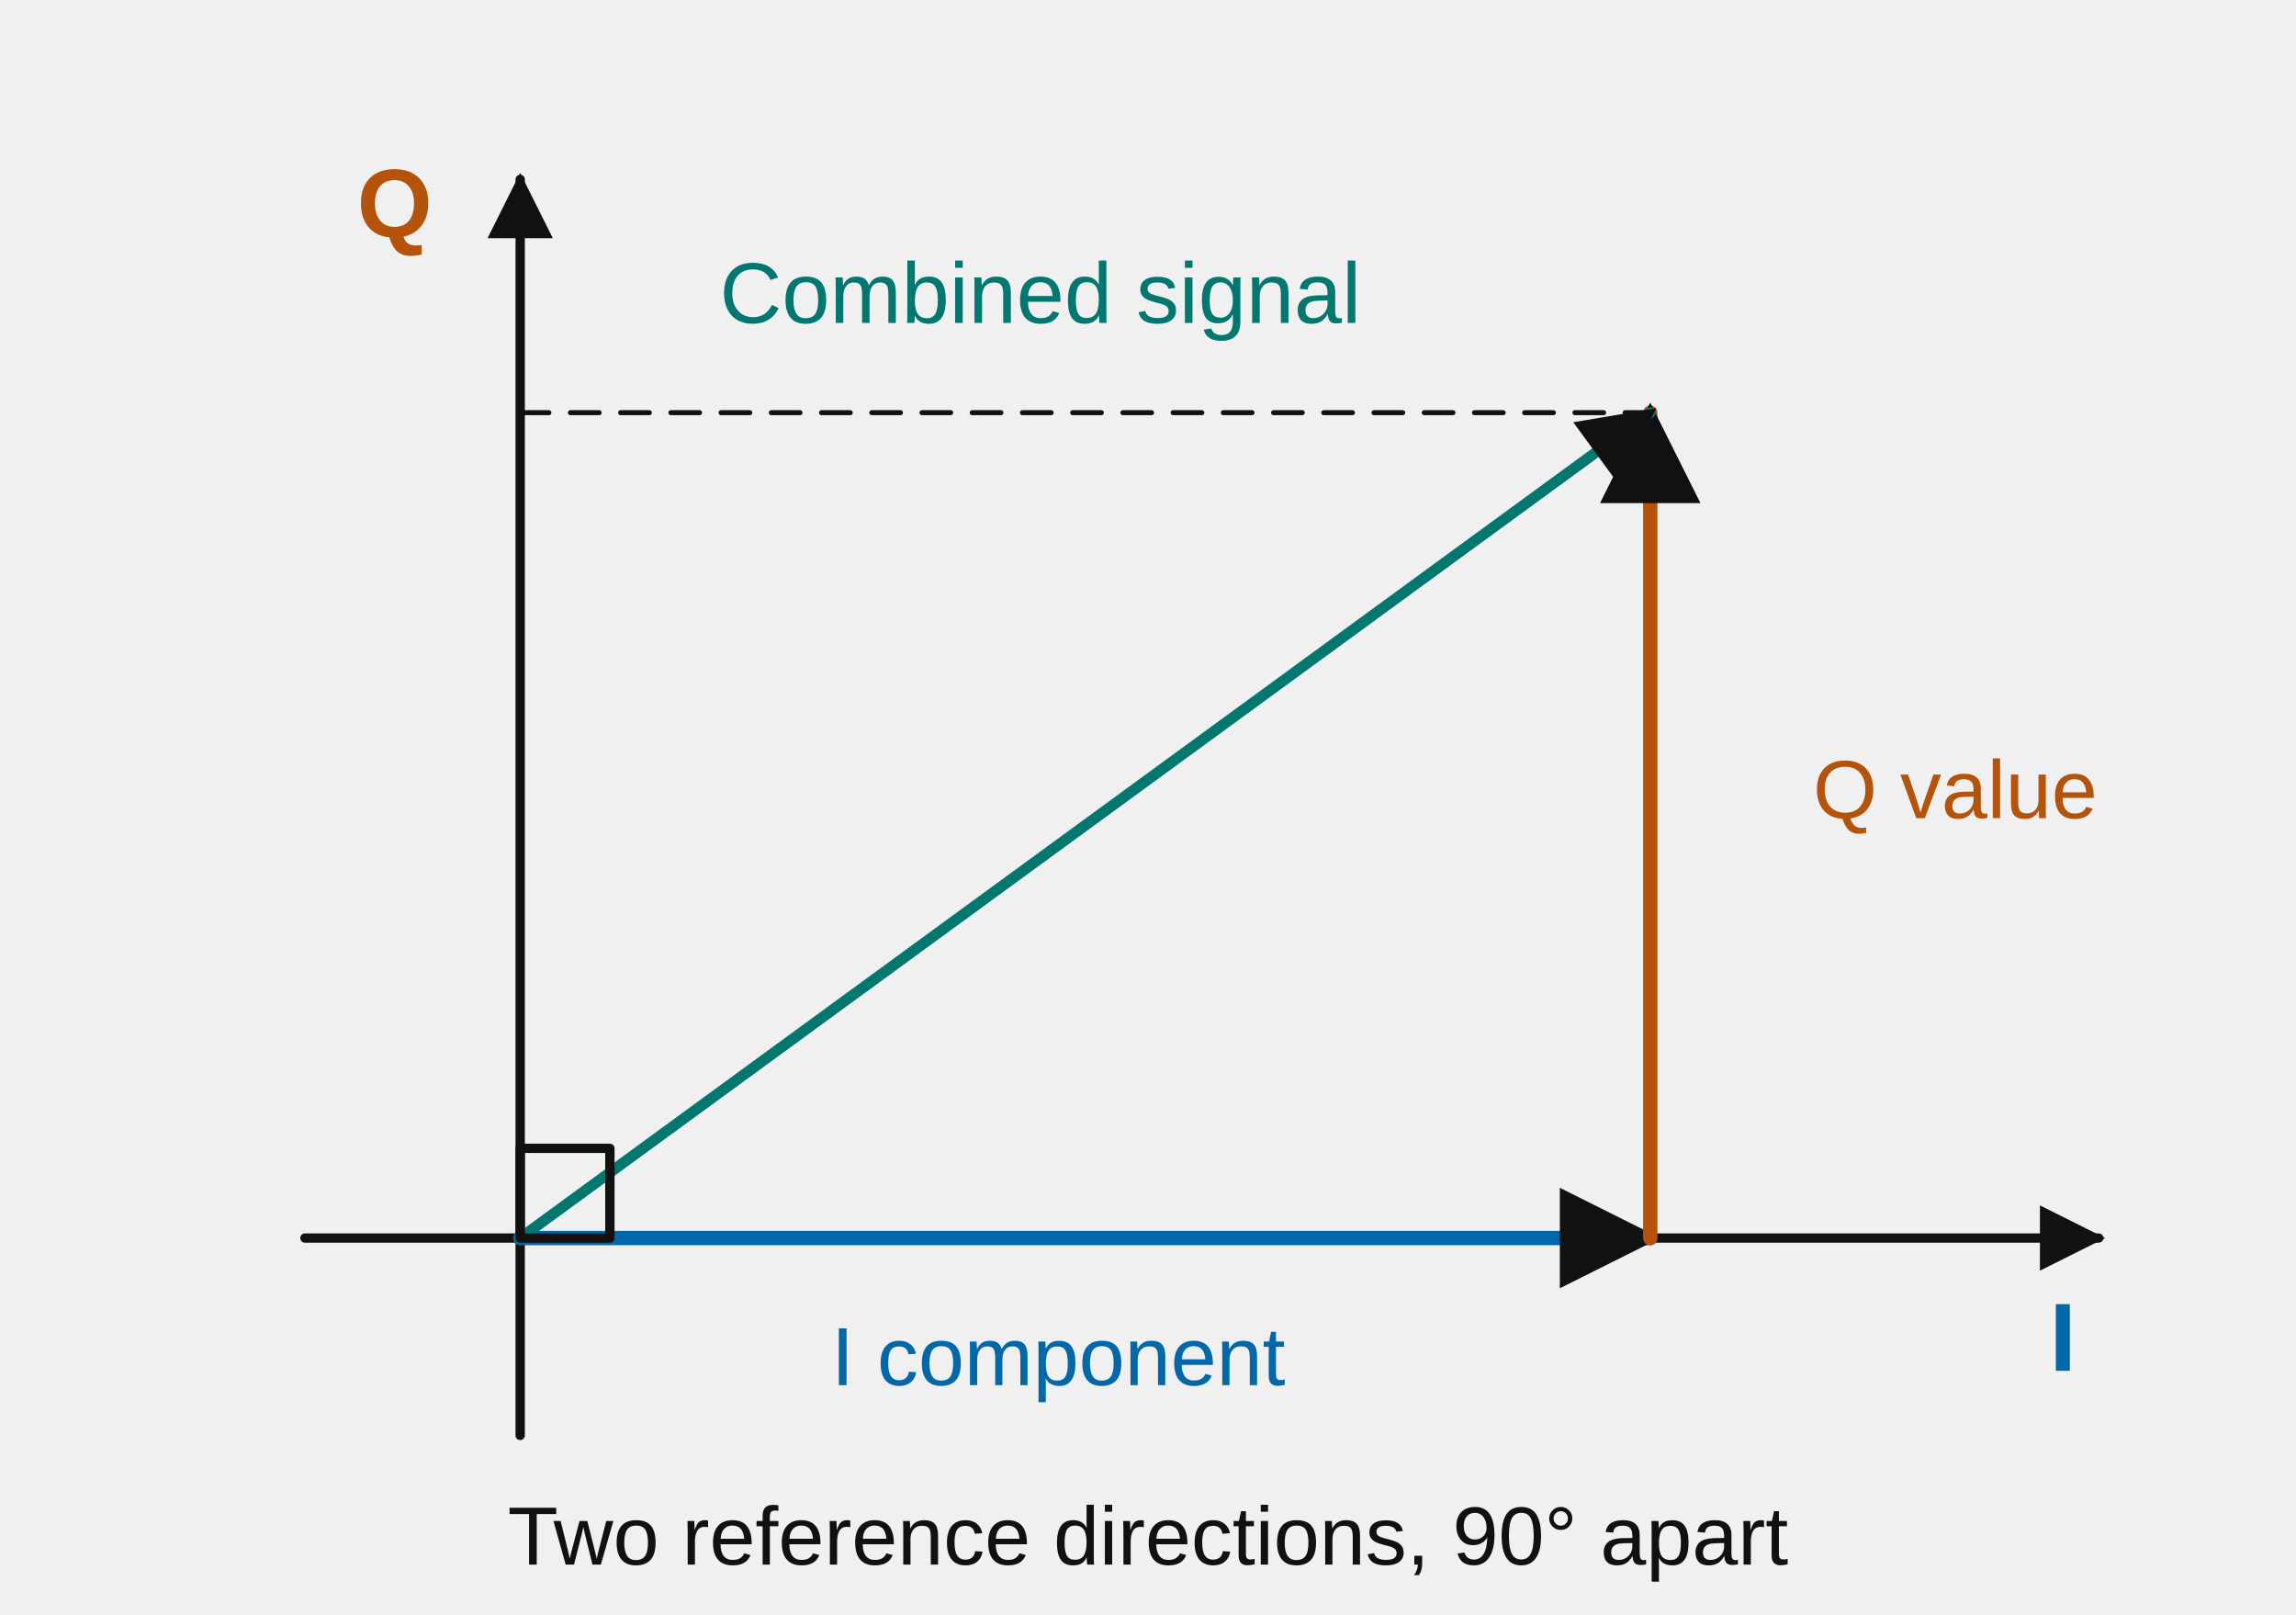
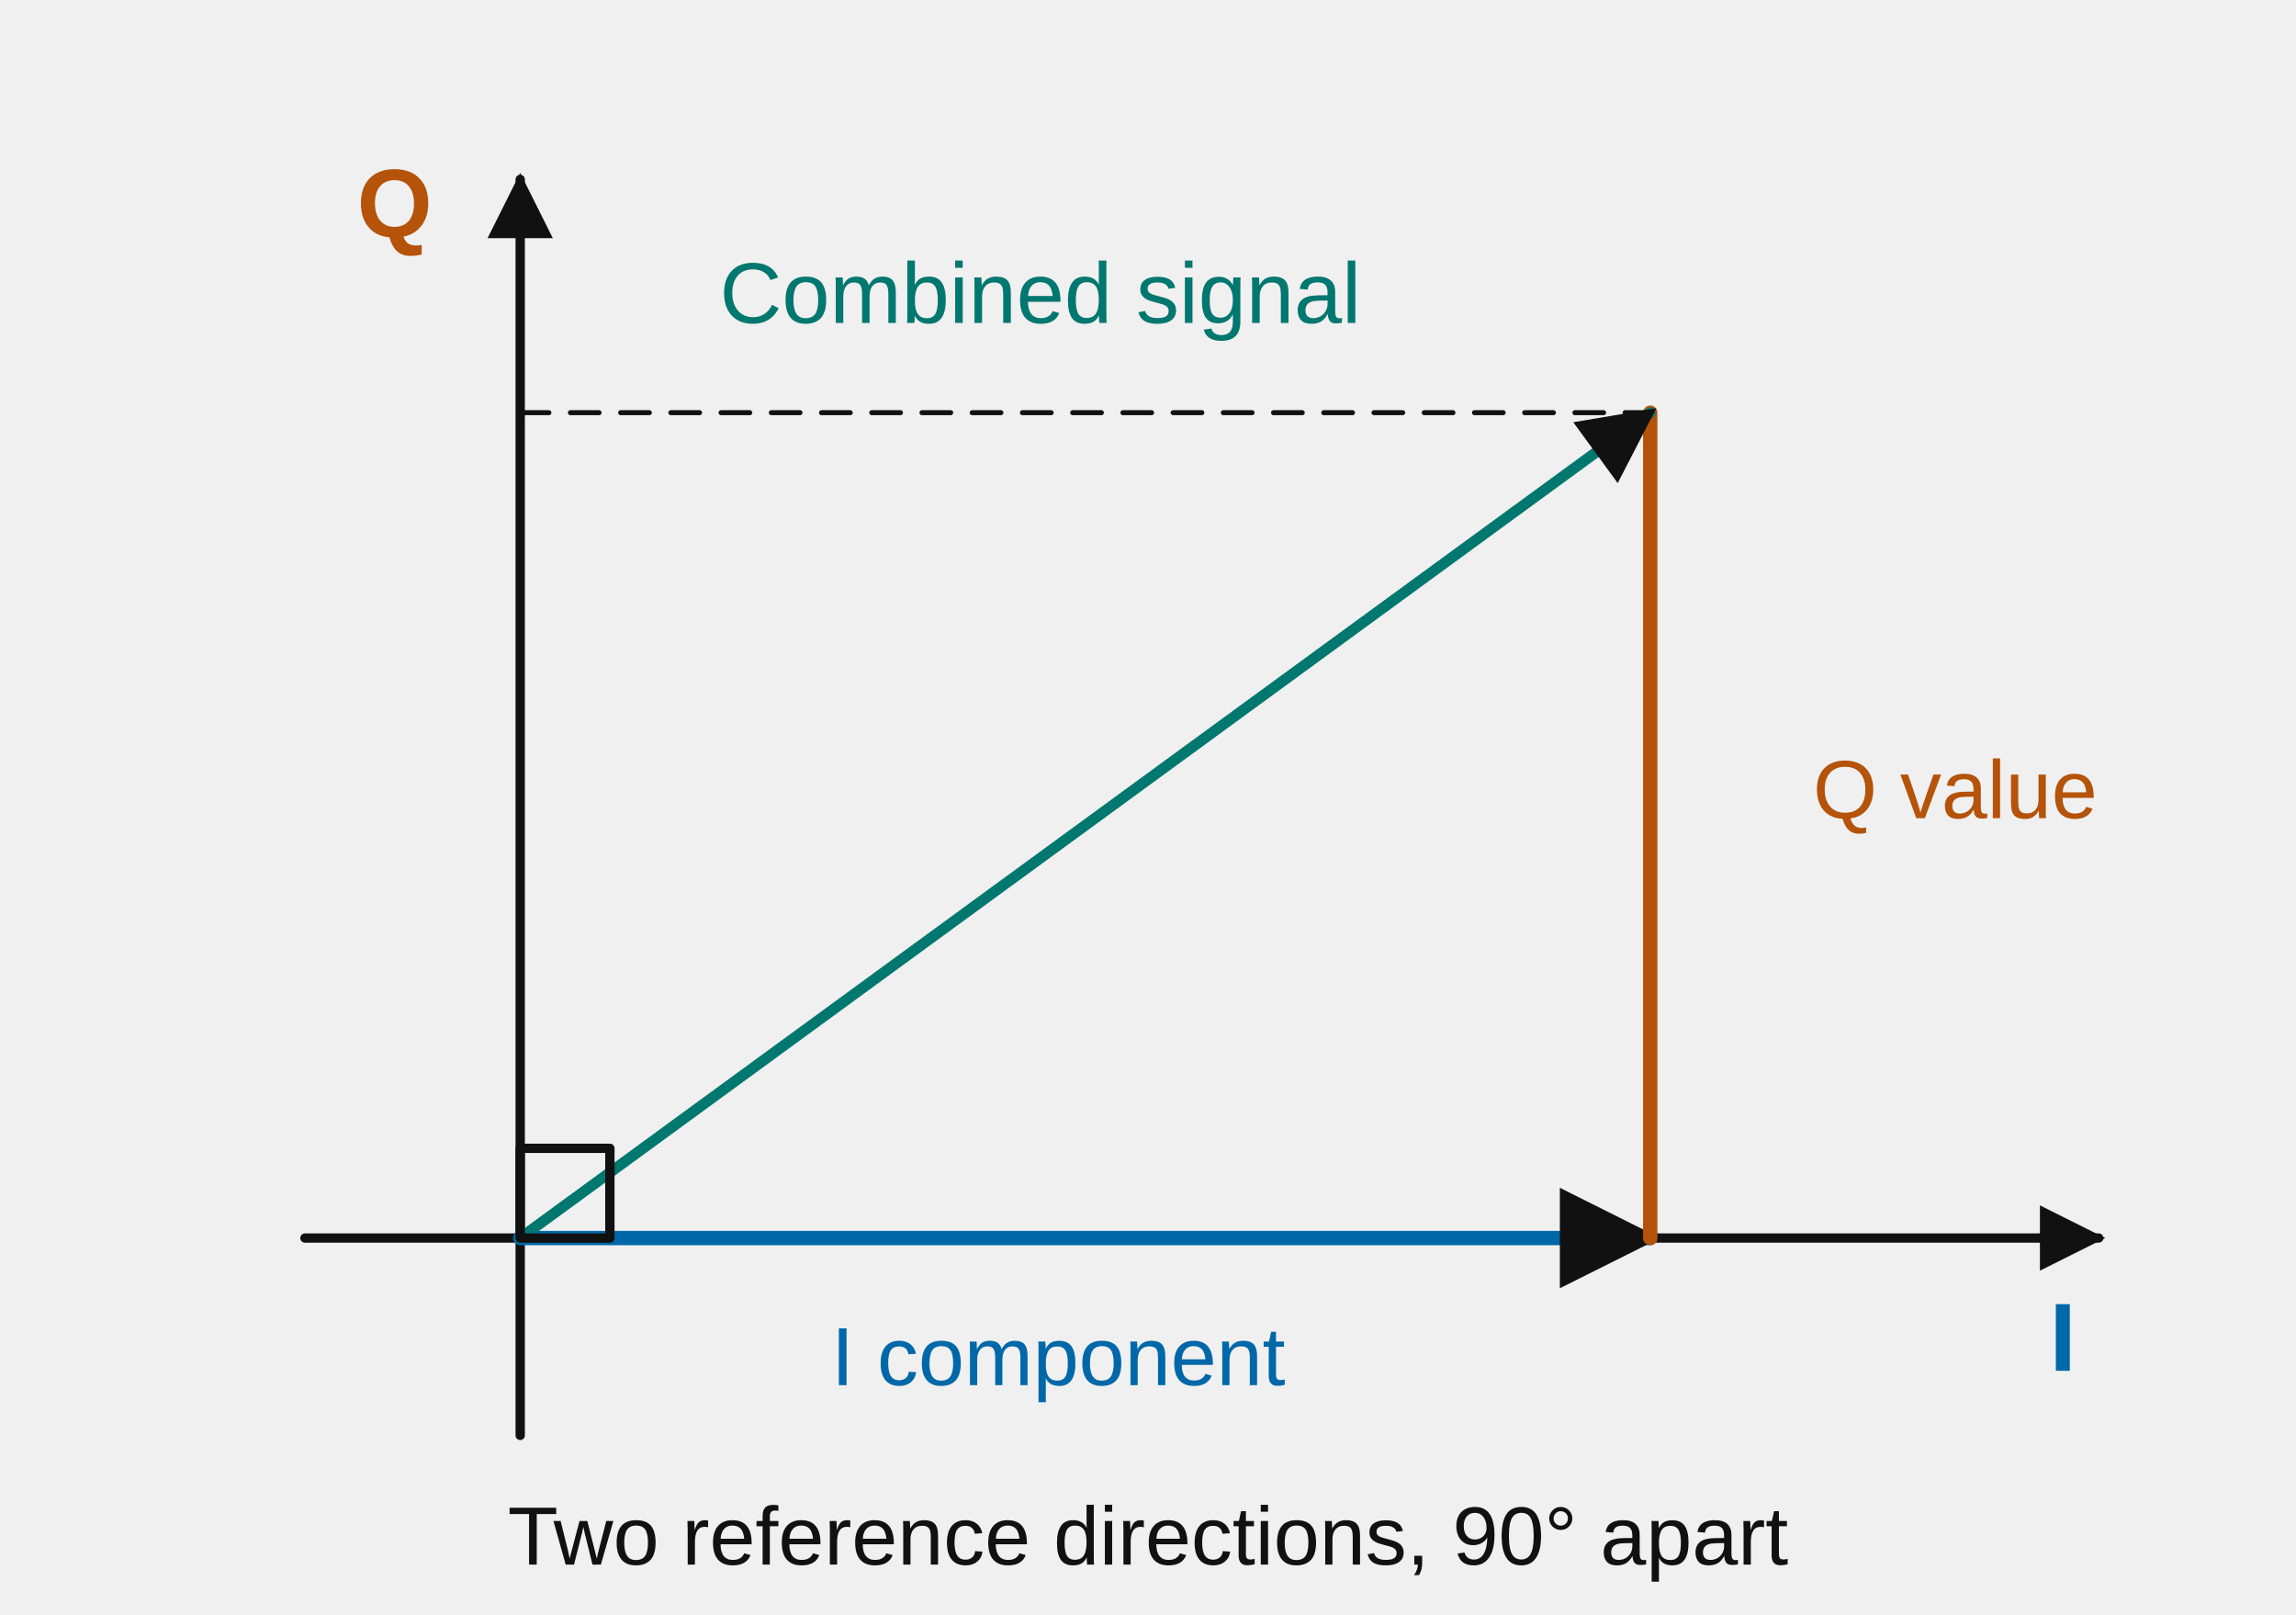
<svg xmlns="http://www.w3.org/2000/svg" viewBox="0 0 640 450" width="640" height="450" role="img">
  <defs>
    <marker id="arrow" viewBox="0 0 10 10" refX="9" refY="5" markerWidth="7" markerHeight="7" orient="auto-start-reverse">
      <path d="M 0 0 L 10 5 L 0 10 z" fill="#111" />
    </marker>
  </defs>
  <g fill="none" stroke="#111" stroke-width="2.6" stroke-linejoin="round" stroke-linecap="round">
    <line x1="85" y1="345" x2="585" y2="345" stroke-width="2.6" marker-end="url(#arrow)" />
    <line x1="145" y1="400" x2="145" y2="50" stroke-width="2.6" marker-end="url(#arrow)" />
    <text x="575" y="382" fill="#0068a8" stroke="none" font-family="Arial, sans-serif" font-size="27" text-anchor="middle" font-weight="bold">I</text>
    <text x="110" y="66" fill="#b45309" stroke="none" font-family="Arial, sans-serif" font-size="27" text-anchor="middle" font-weight="bold">Q</text>
    <line x1="145" y1="345" x2="460" y2="345" stroke-width="4" marker-end="url(#arrow)" stroke="#0068a8" />
-     <line x1="460" y1="345" x2="460" y2="115" stroke-width="4" marker-end="url(#arrow)" stroke="#b45309" />
+     <line x1="460" y1="345" x2="460" y2="115" stroke-width="4" stroke="#b45309" />
    <line x1="145" y1="345" x2="460" y2="115" stroke-width="3" marker-end="url(#arrow)" stroke="#00776f" />
    <line x1="145" y1="115" x2="460" y2="115" stroke-width="1.4" stroke-dasharray="8 6" />
    <text x="290" y="90" fill="#00776f" stroke="none" font-family="Arial, sans-serif" font-size="24" text-anchor="middle">Combined signal</text>
    <text x="295" y="386" fill="#0068a8" stroke="none" font-family="Arial, sans-serif" font-size="23" text-anchor="middle">I component</text>
    <text x="545" y="228" fill="#b45309" stroke="none" font-family="Arial, sans-serif" font-size="23" text-anchor="middle">Q value</text>
    <rect x="145" y="320" width="25" height="25" fill="none" />
    <text x="320" y="436" fill="#111" stroke="none" font-family="Arial, sans-serif" font-size="23" text-anchor="middle">Two reference directions, 90° apart</text>
  </g>
  <style id="figure-theme">
  @media screen and (prefers-color-scheme: dark) {
    [fill="white"] { fill: #000000; }
    [fill="#111"] { fill: #e9eef4; }
    [fill="#0068a8"] { fill: #79c6ff; }
    [fill="#b45309"] { fill: #ffc078; }
    [fill="#00776f"] { fill: #70d5c6; }
    [stroke="#111"] { stroke: #e9eef4; }
    [stroke="#0068a8"] { stroke: #79c6ff; }
    [stroke="#b45309"] { stroke: #ffc078; }
    [stroke="#00776f"] { stroke: #70d5c6; }
  }
</style>
</svg>
